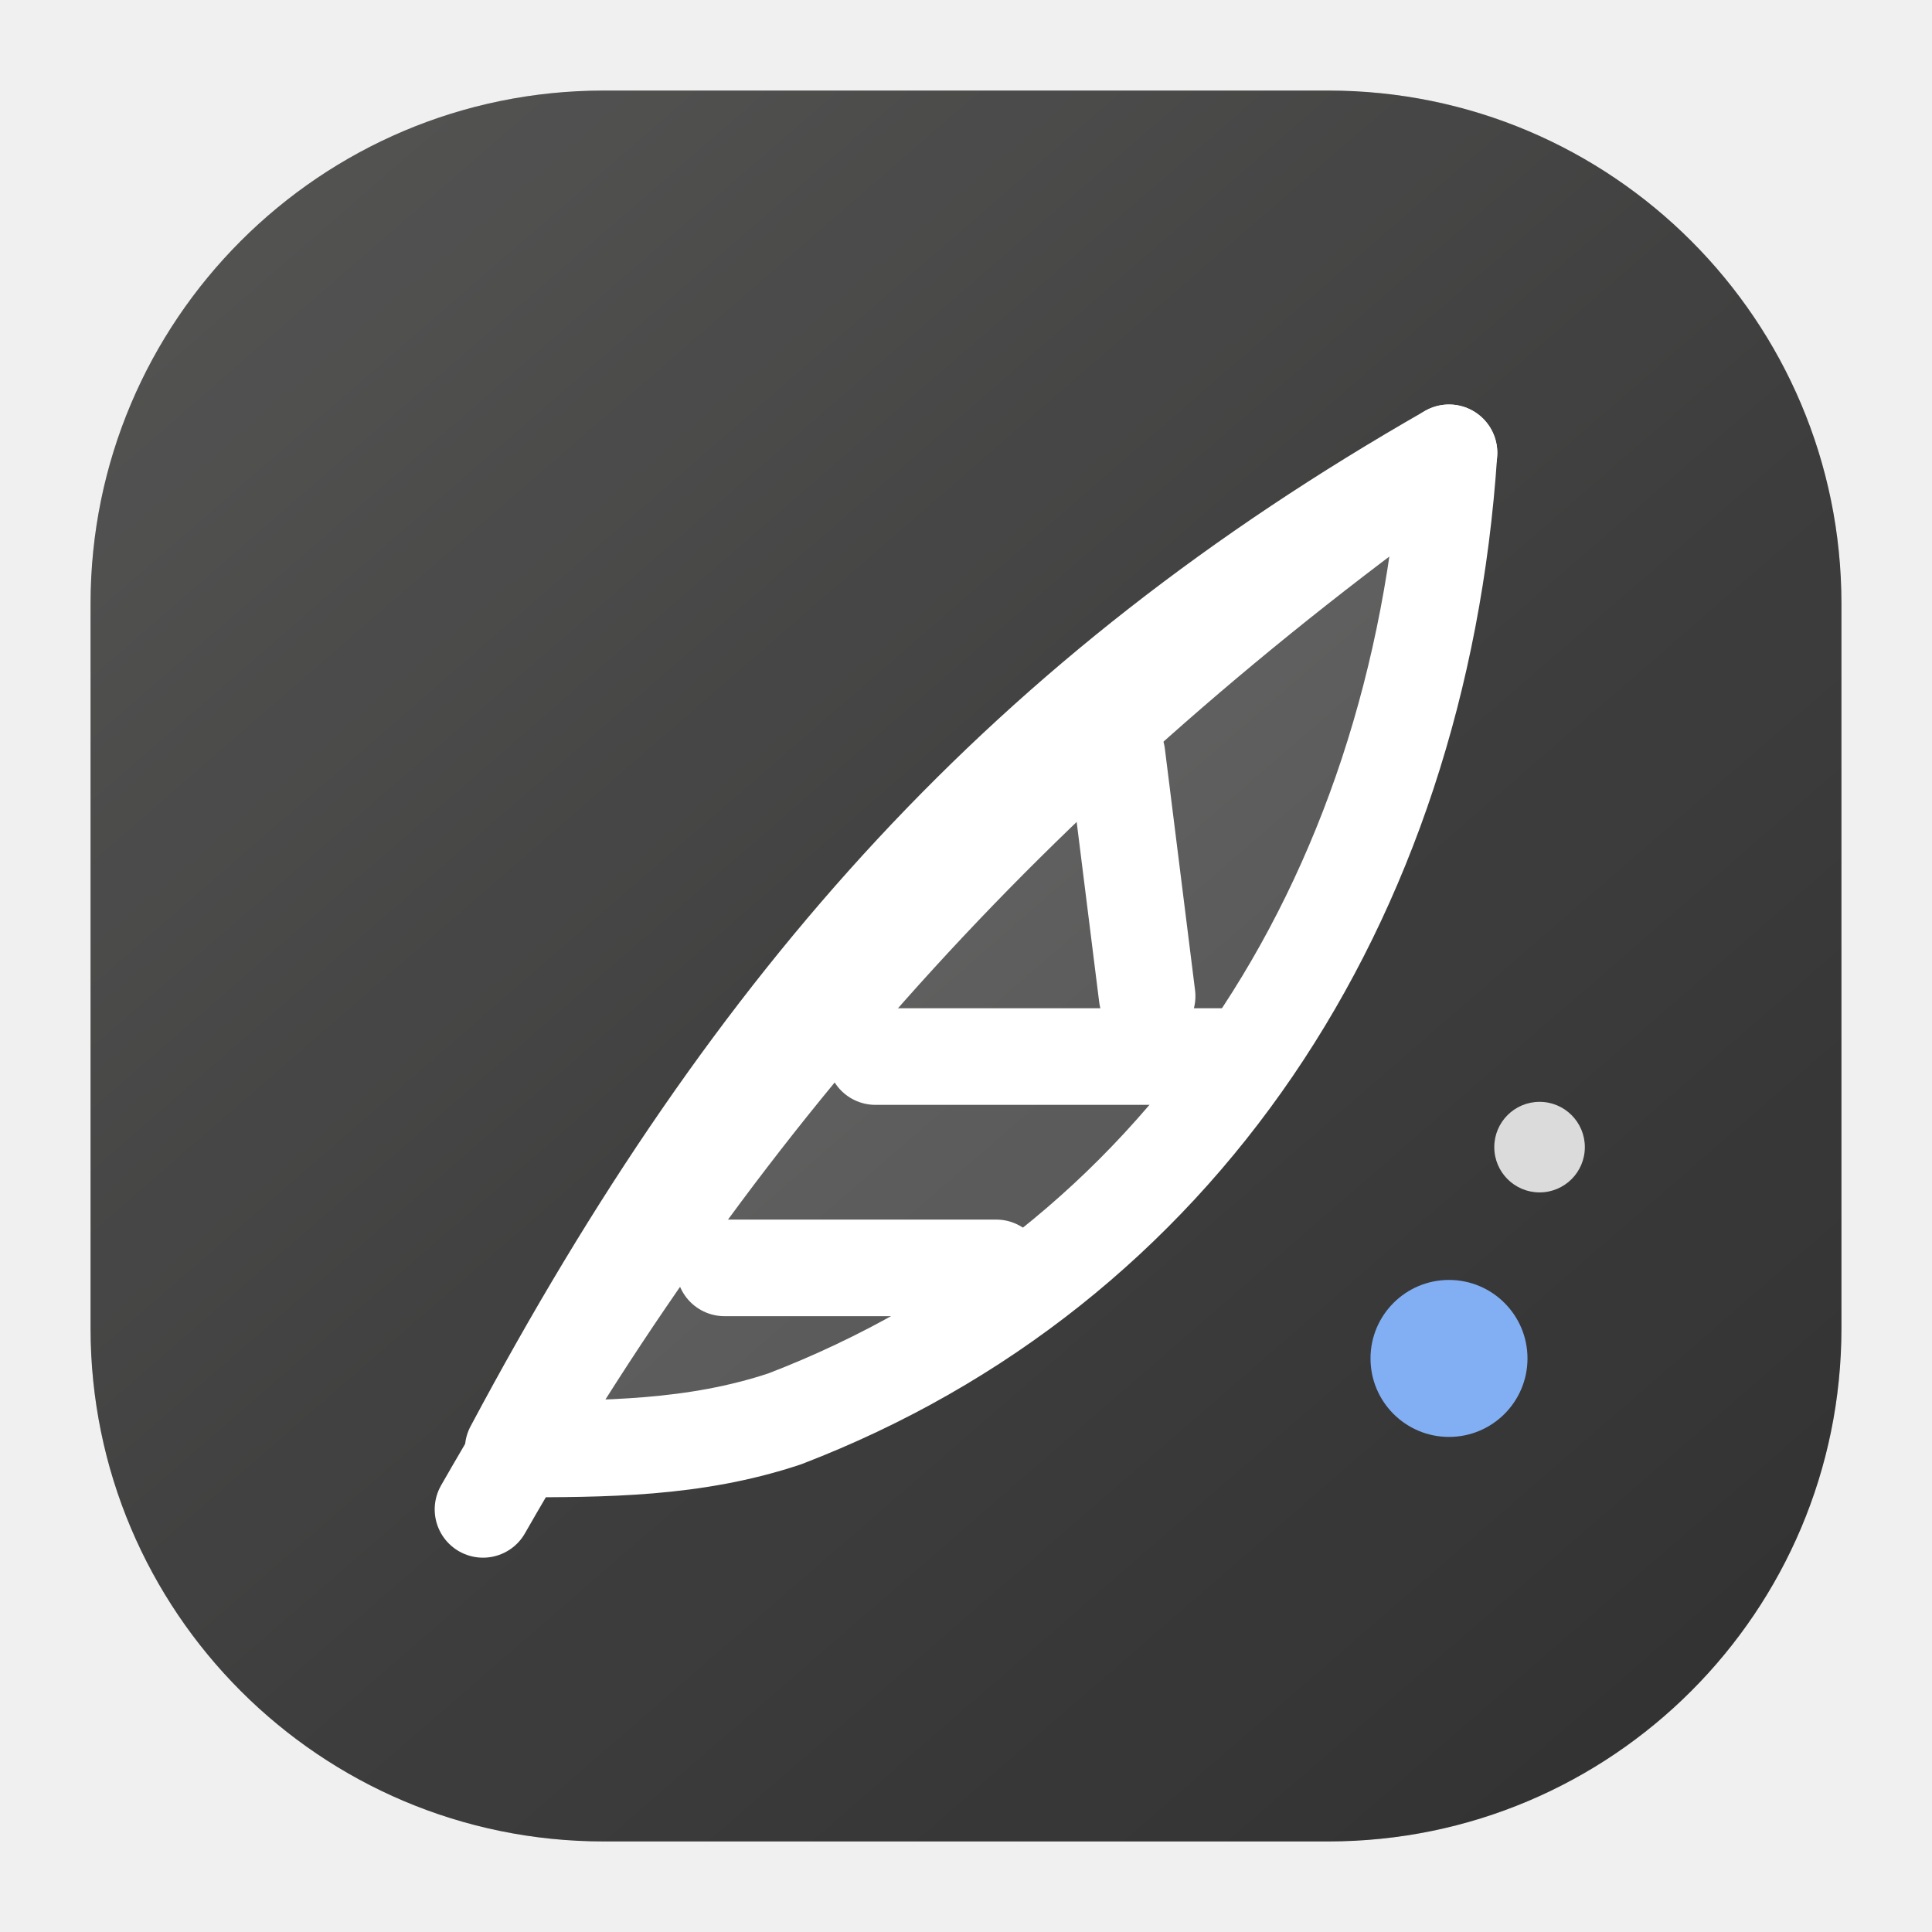
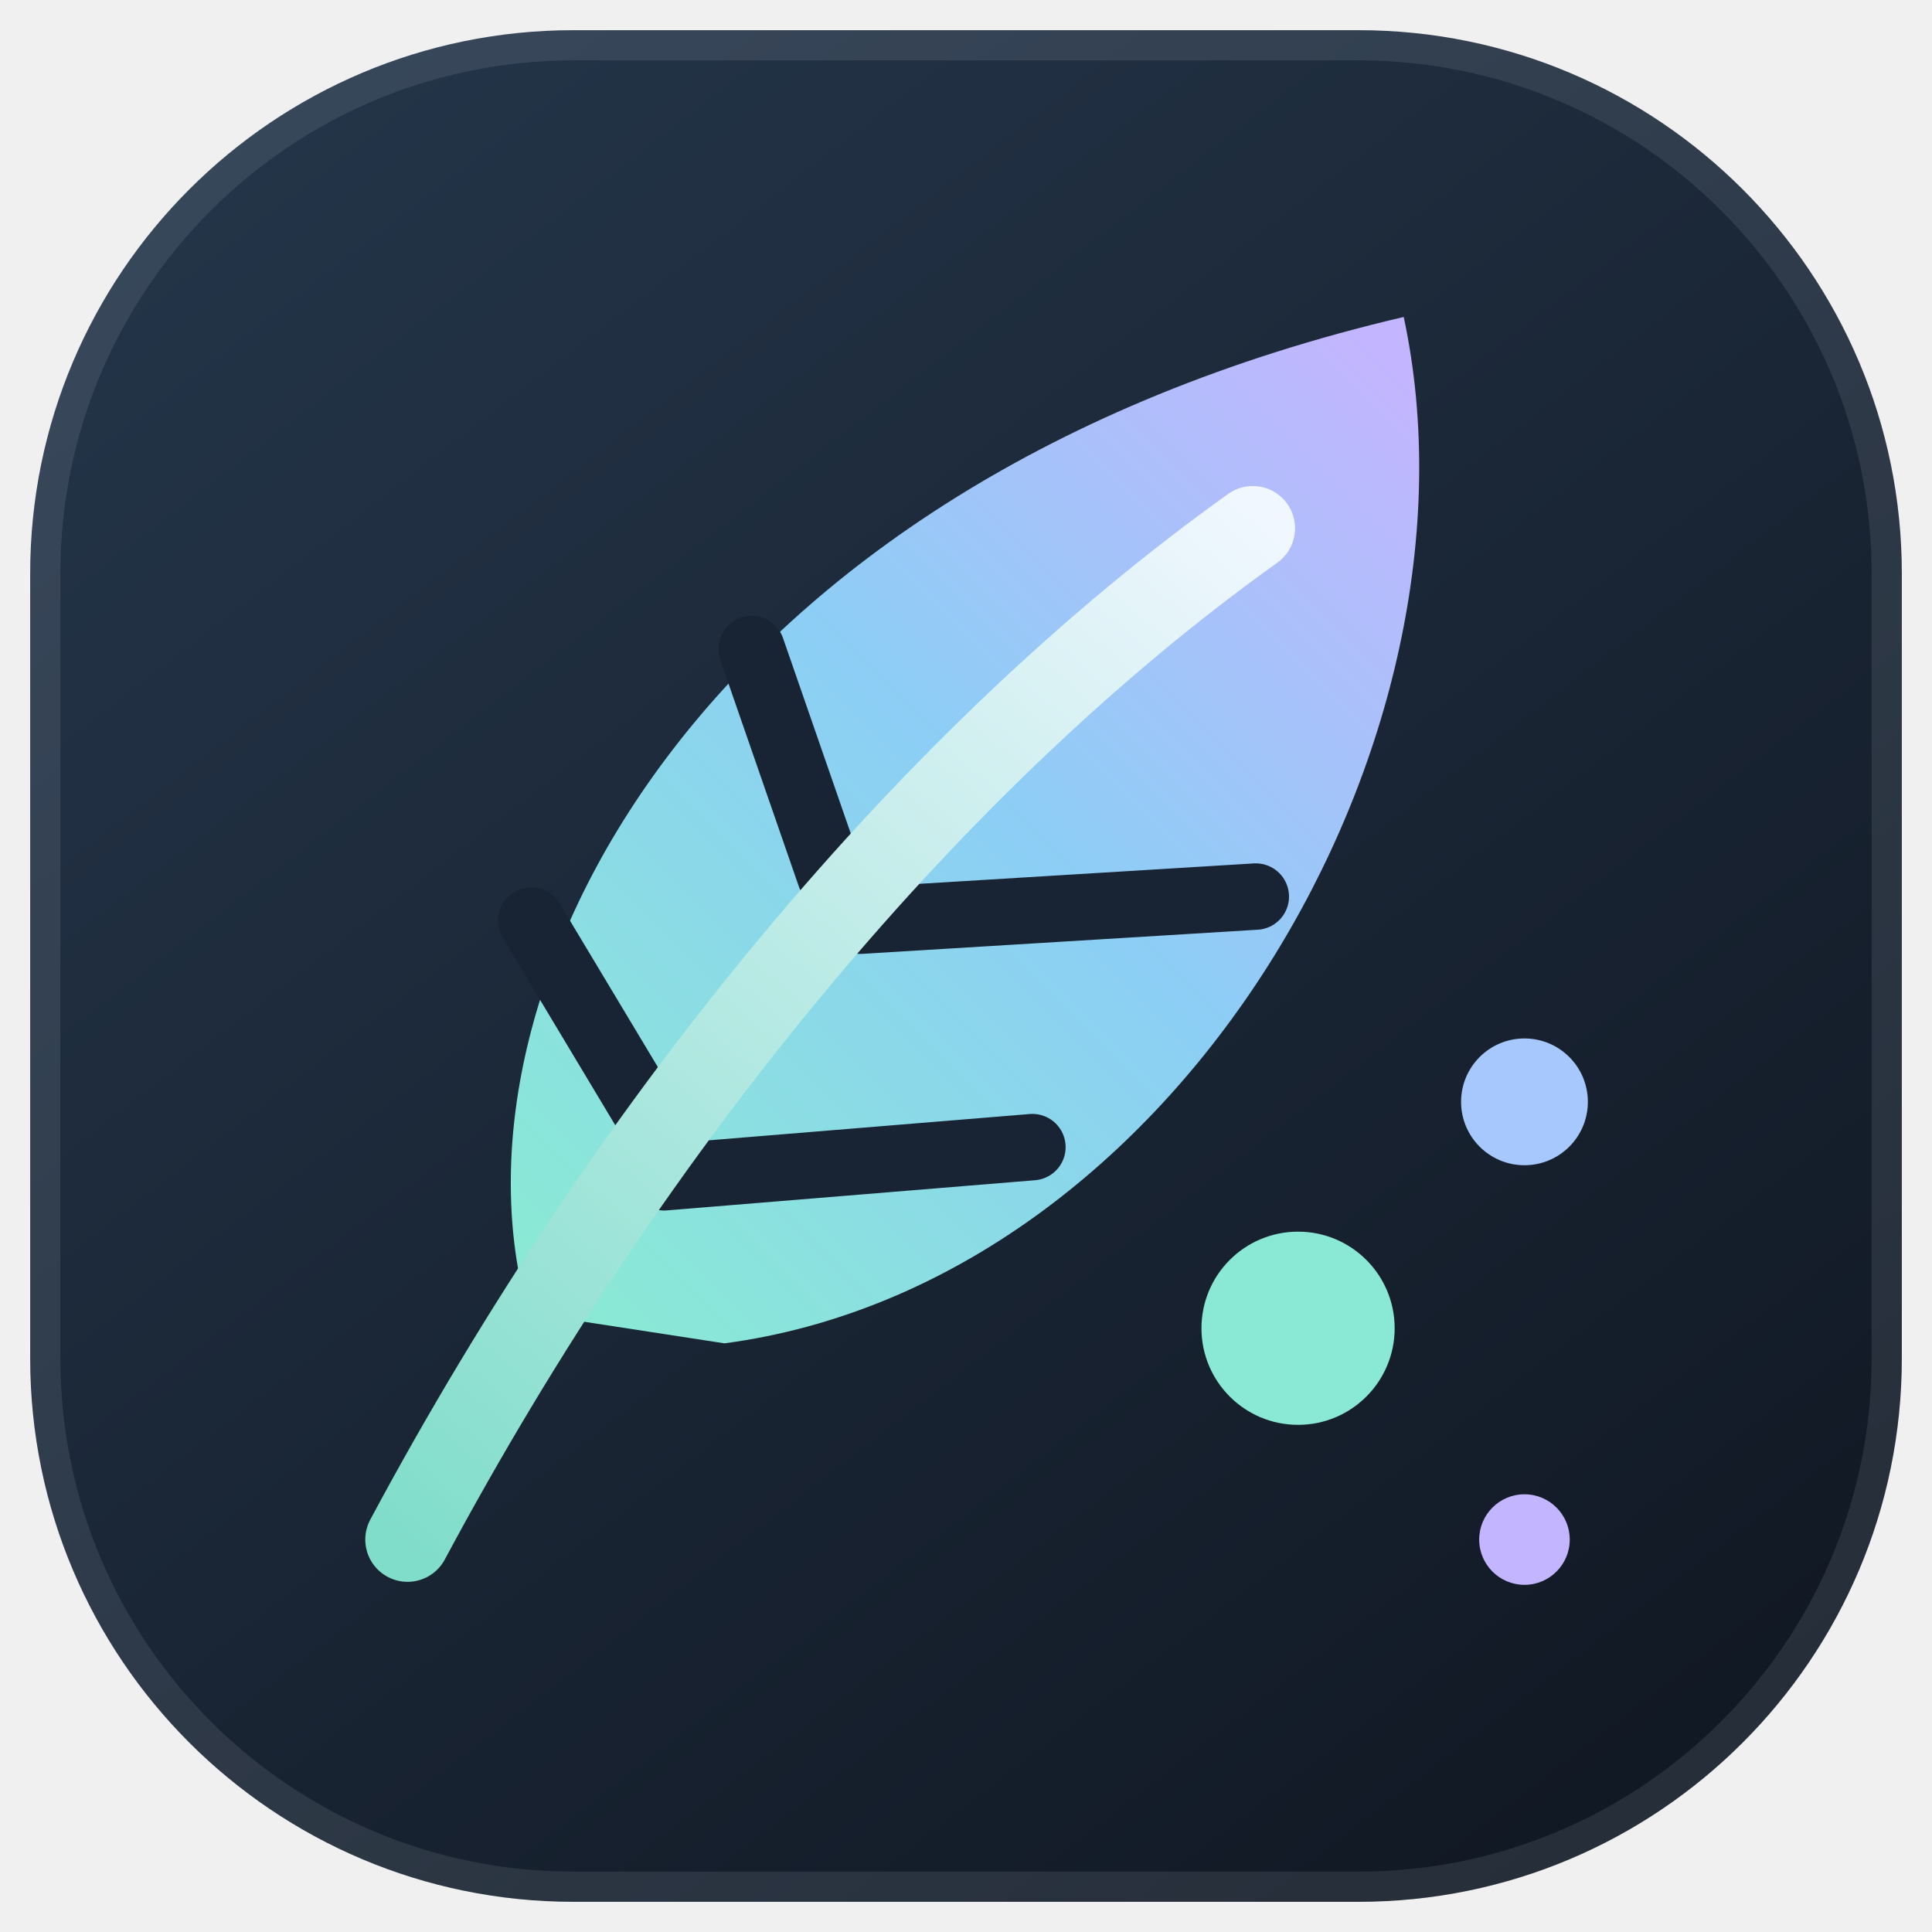
- <svg xmlns="http://www.w3.org/2000/svg" viewBox="0 0 64 64">
+ <svg xmlns="http://www.w3.org/2000/svg" viewBox="0 0 64 64" fill="none">
  <defs>
-     <linearGradient id="bg" x1="9" y1="6" x2="55" y2="59" gradientUnits="userSpaceOnUse">
-       <stop stop-color="#30302f" />
-       <stop offset=".55" stop-color="#171717" />
-       <stop offset="1" stop-color="#090909" />
+     <linearGradient id="tile" x1="8" y1="3" x2="55" y2="64" gradientUnits="userSpaceOnUse">
+       <stop stop-color="#243549" />
+       <stop offset="1" stop-color="#101722" />
    </linearGradient>
-     <radialGradient id="glow" cx="0" cy="0" r="1" gradientTransform="translate(19 13) rotate(45) scale(42)">
-       <stop stop-color="#fff" stop-opacity=".36" />
-       <stop offset="1" stop-color="#fff" stop-opacity="0" />
-     </radialGradient>
+     <linearGradient id="plume" x1="18" y1="42" x2="47" y2="13" gradientUnits="userSpaceOnUse">
+       <stop stop-color="#8AE9D5" />
+       <stop offset=".52" stop-color="#8CCEF5" />
+       <stop offset="1" stop-color="#C3B5FF" />
+     </linearGradient>
+     <linearGradient id="quill" x1="13" y1="51" x2="42" y2="17" gradientUnits="userSpaceOnUse">
+       <stop stop-color="#80DDCA" />
+       <stop offset="1" stop-color="#F1F7FF" />
+     </linearGradient>
  </defs>
-   <rect x="3" y="3" width="58" height="58" rx="17" fill="url(#bg)" />
-   <rect x="3" y="3" width="58" height="58" rx="17" fill="url(#glow)" />
-   <g fill="none" stroke="#fff" stroke-width="3.2" stroke-linecap="round" stroke-linejoin="round">
-     <path d="M17 48c8-15 17-25 31-33-1 15-9 27-22 32-3 1-6 1-9 1Z" fill="#fff" fill-opacity=".16" />
-     <path d="M16 50c8-14 18-25 32-35" />
-     <path d="M29 35h12M24 42h9M37 25l1 8" />
-   </g>
-   <circle cx="48" cy="45" r="2.6" fill="#82aff4" />
-   <circle cx="51" cy="38" r="1.5" fill="#fff" fill-opacity=".82" />
+   <rect x="1" y="1" width="62" height="62" rx="18" fill="url(#tile)" />
+   <rect x="1.5" y="1.5" width="61" height="61" rx="17.5" stroke="#EDF7FF" stroke-opacity=".1" />
+   <path d="M17.5 43.5C14.5 33 23 16 46.5 10.5C49.5 24.5 39 42.5 24 44.5L17.5 43.5Z" fill="url(#plume)" />
+   <path d="M21.5 37L17.6 30.5M27.5 29L24.9 21.5M28.5 30.5L41.6 29.7M22 39L34.2 38" stroke="#182333" stroke-width="2.2" stroke-linecap="round" />
+   <path d="M13.5 51C21 37 31 25 41.5 17.5" stroke="url(#quill)" stroke-width="2.8" stroke-linecap="round" />
+   <circle cx="43" cy="44" r="3.2" fill="#8AE9D5" />
+   <circle cx="50.5" cy="36.5" r="2.1" fill="#A7C8FC" />
+   <circle cx="50.5" cy="51" r="1.5" fill="#C3B5FF" />
</svg>
